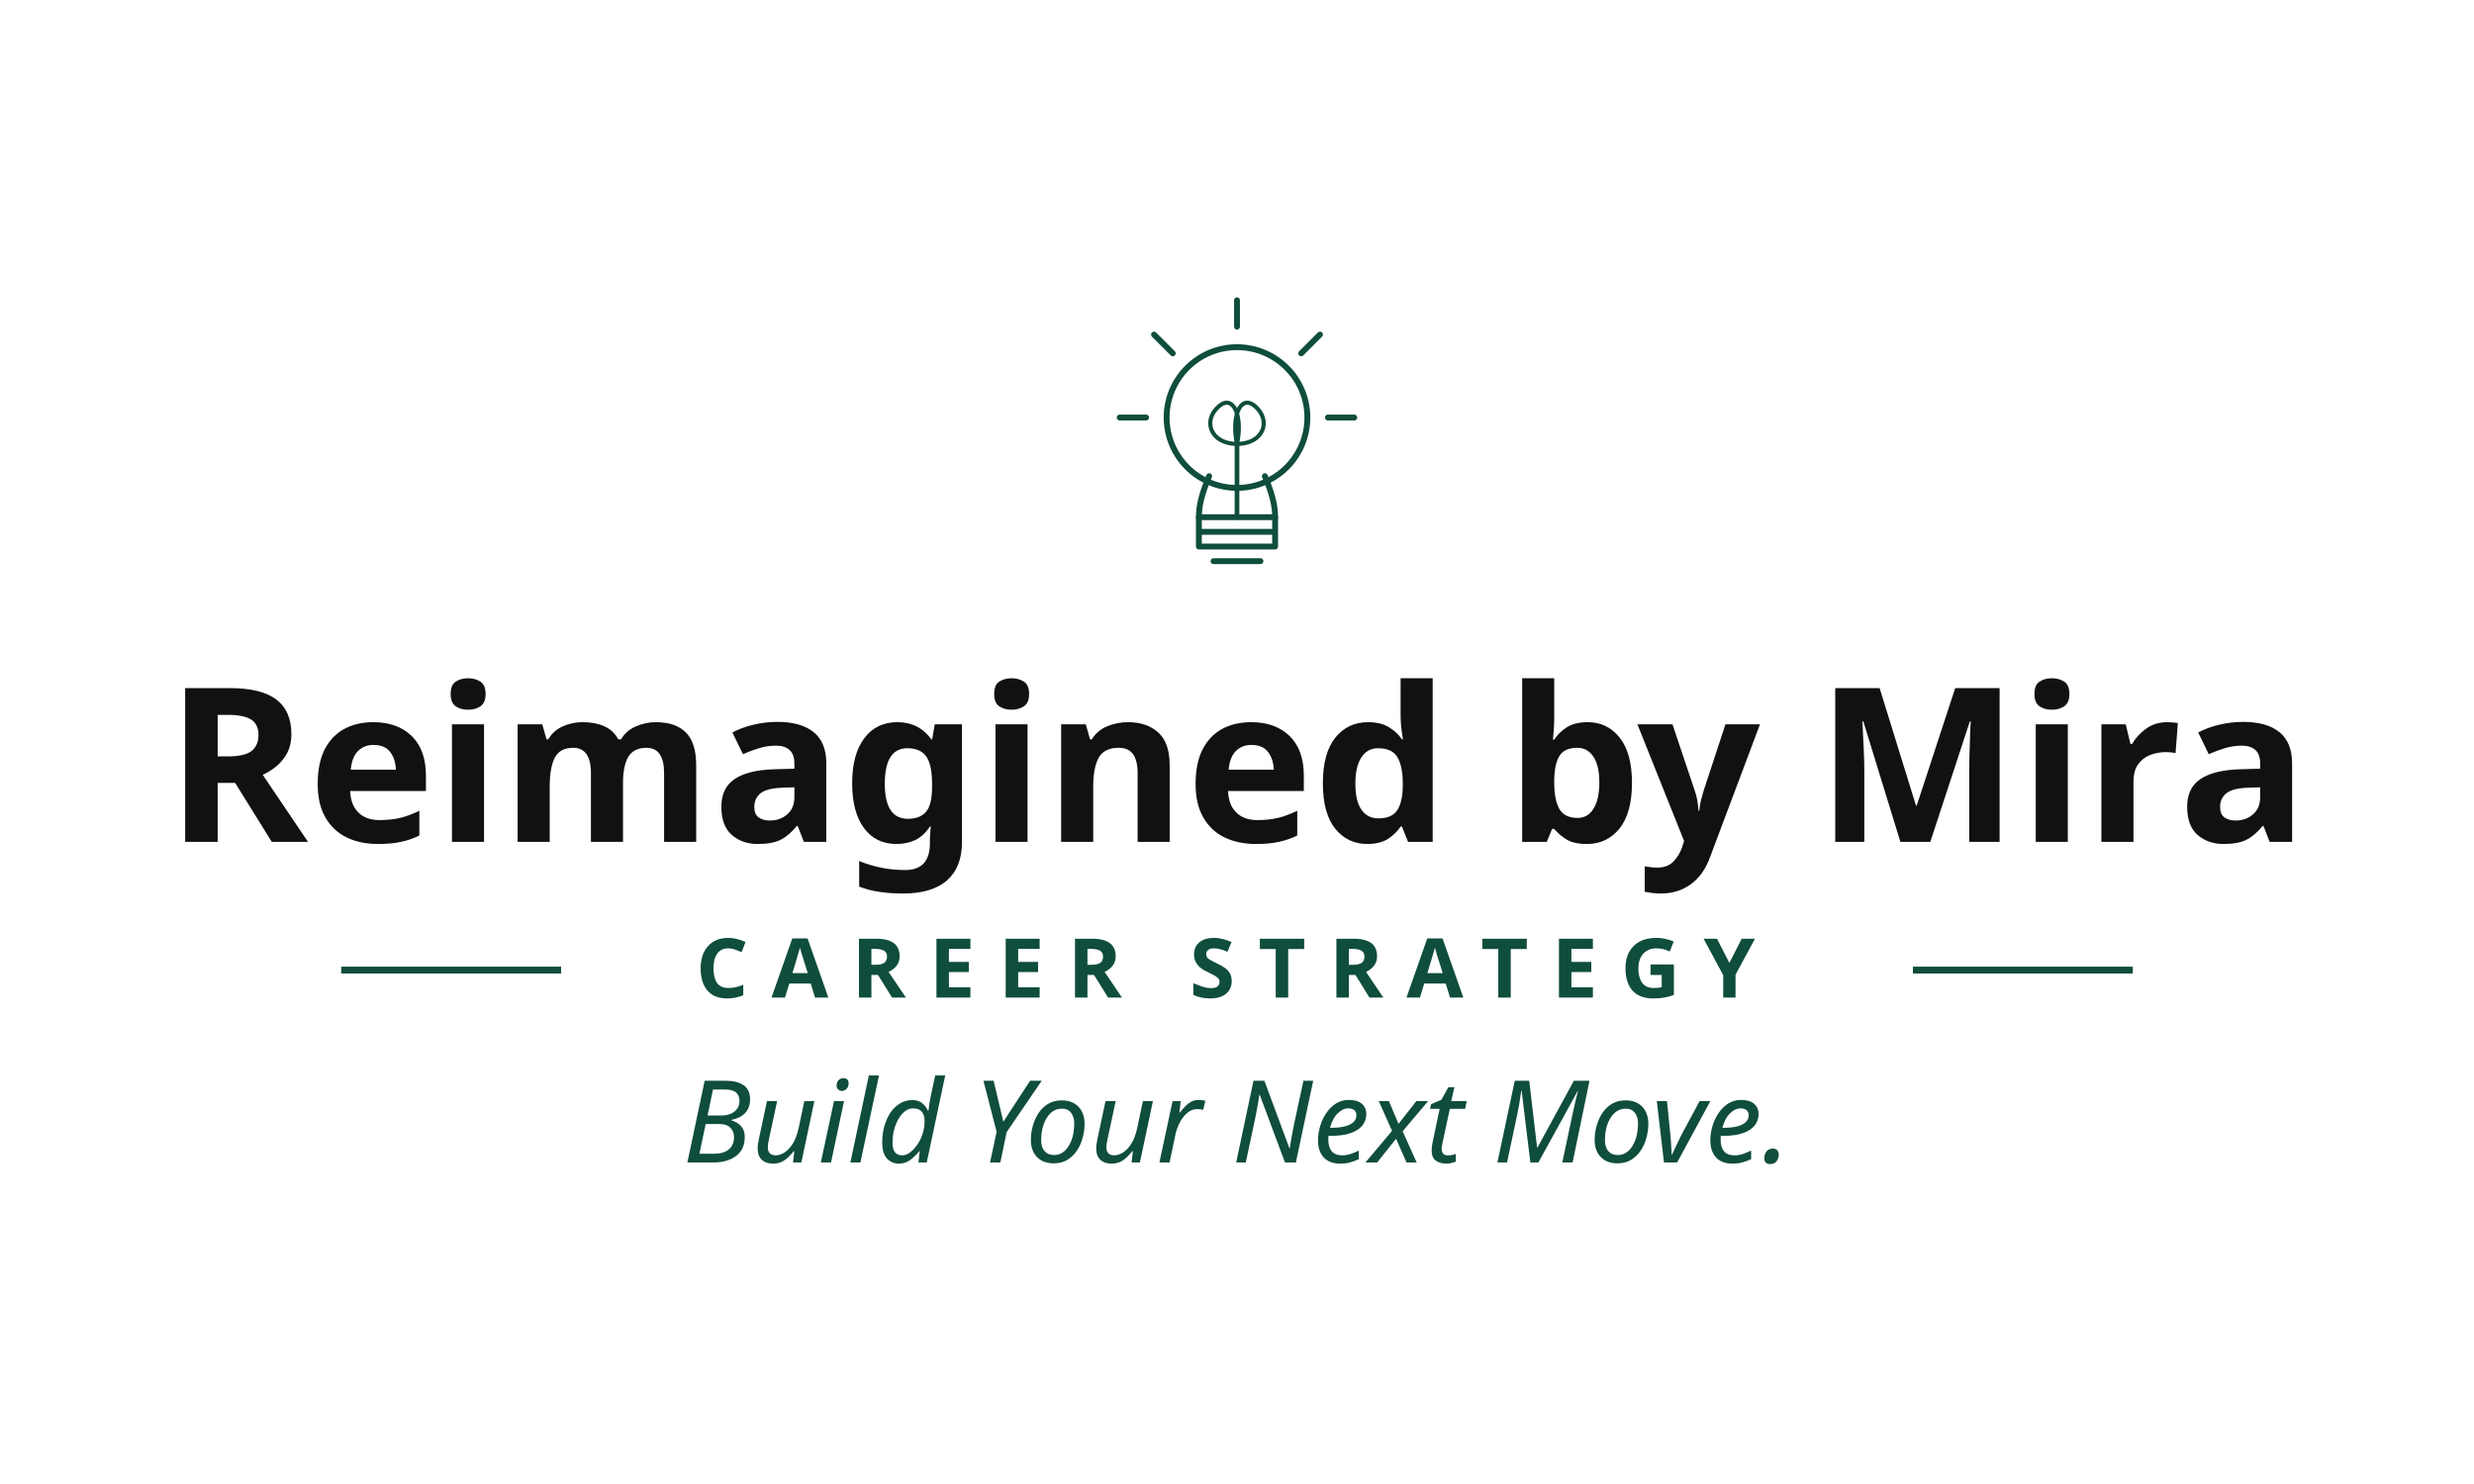
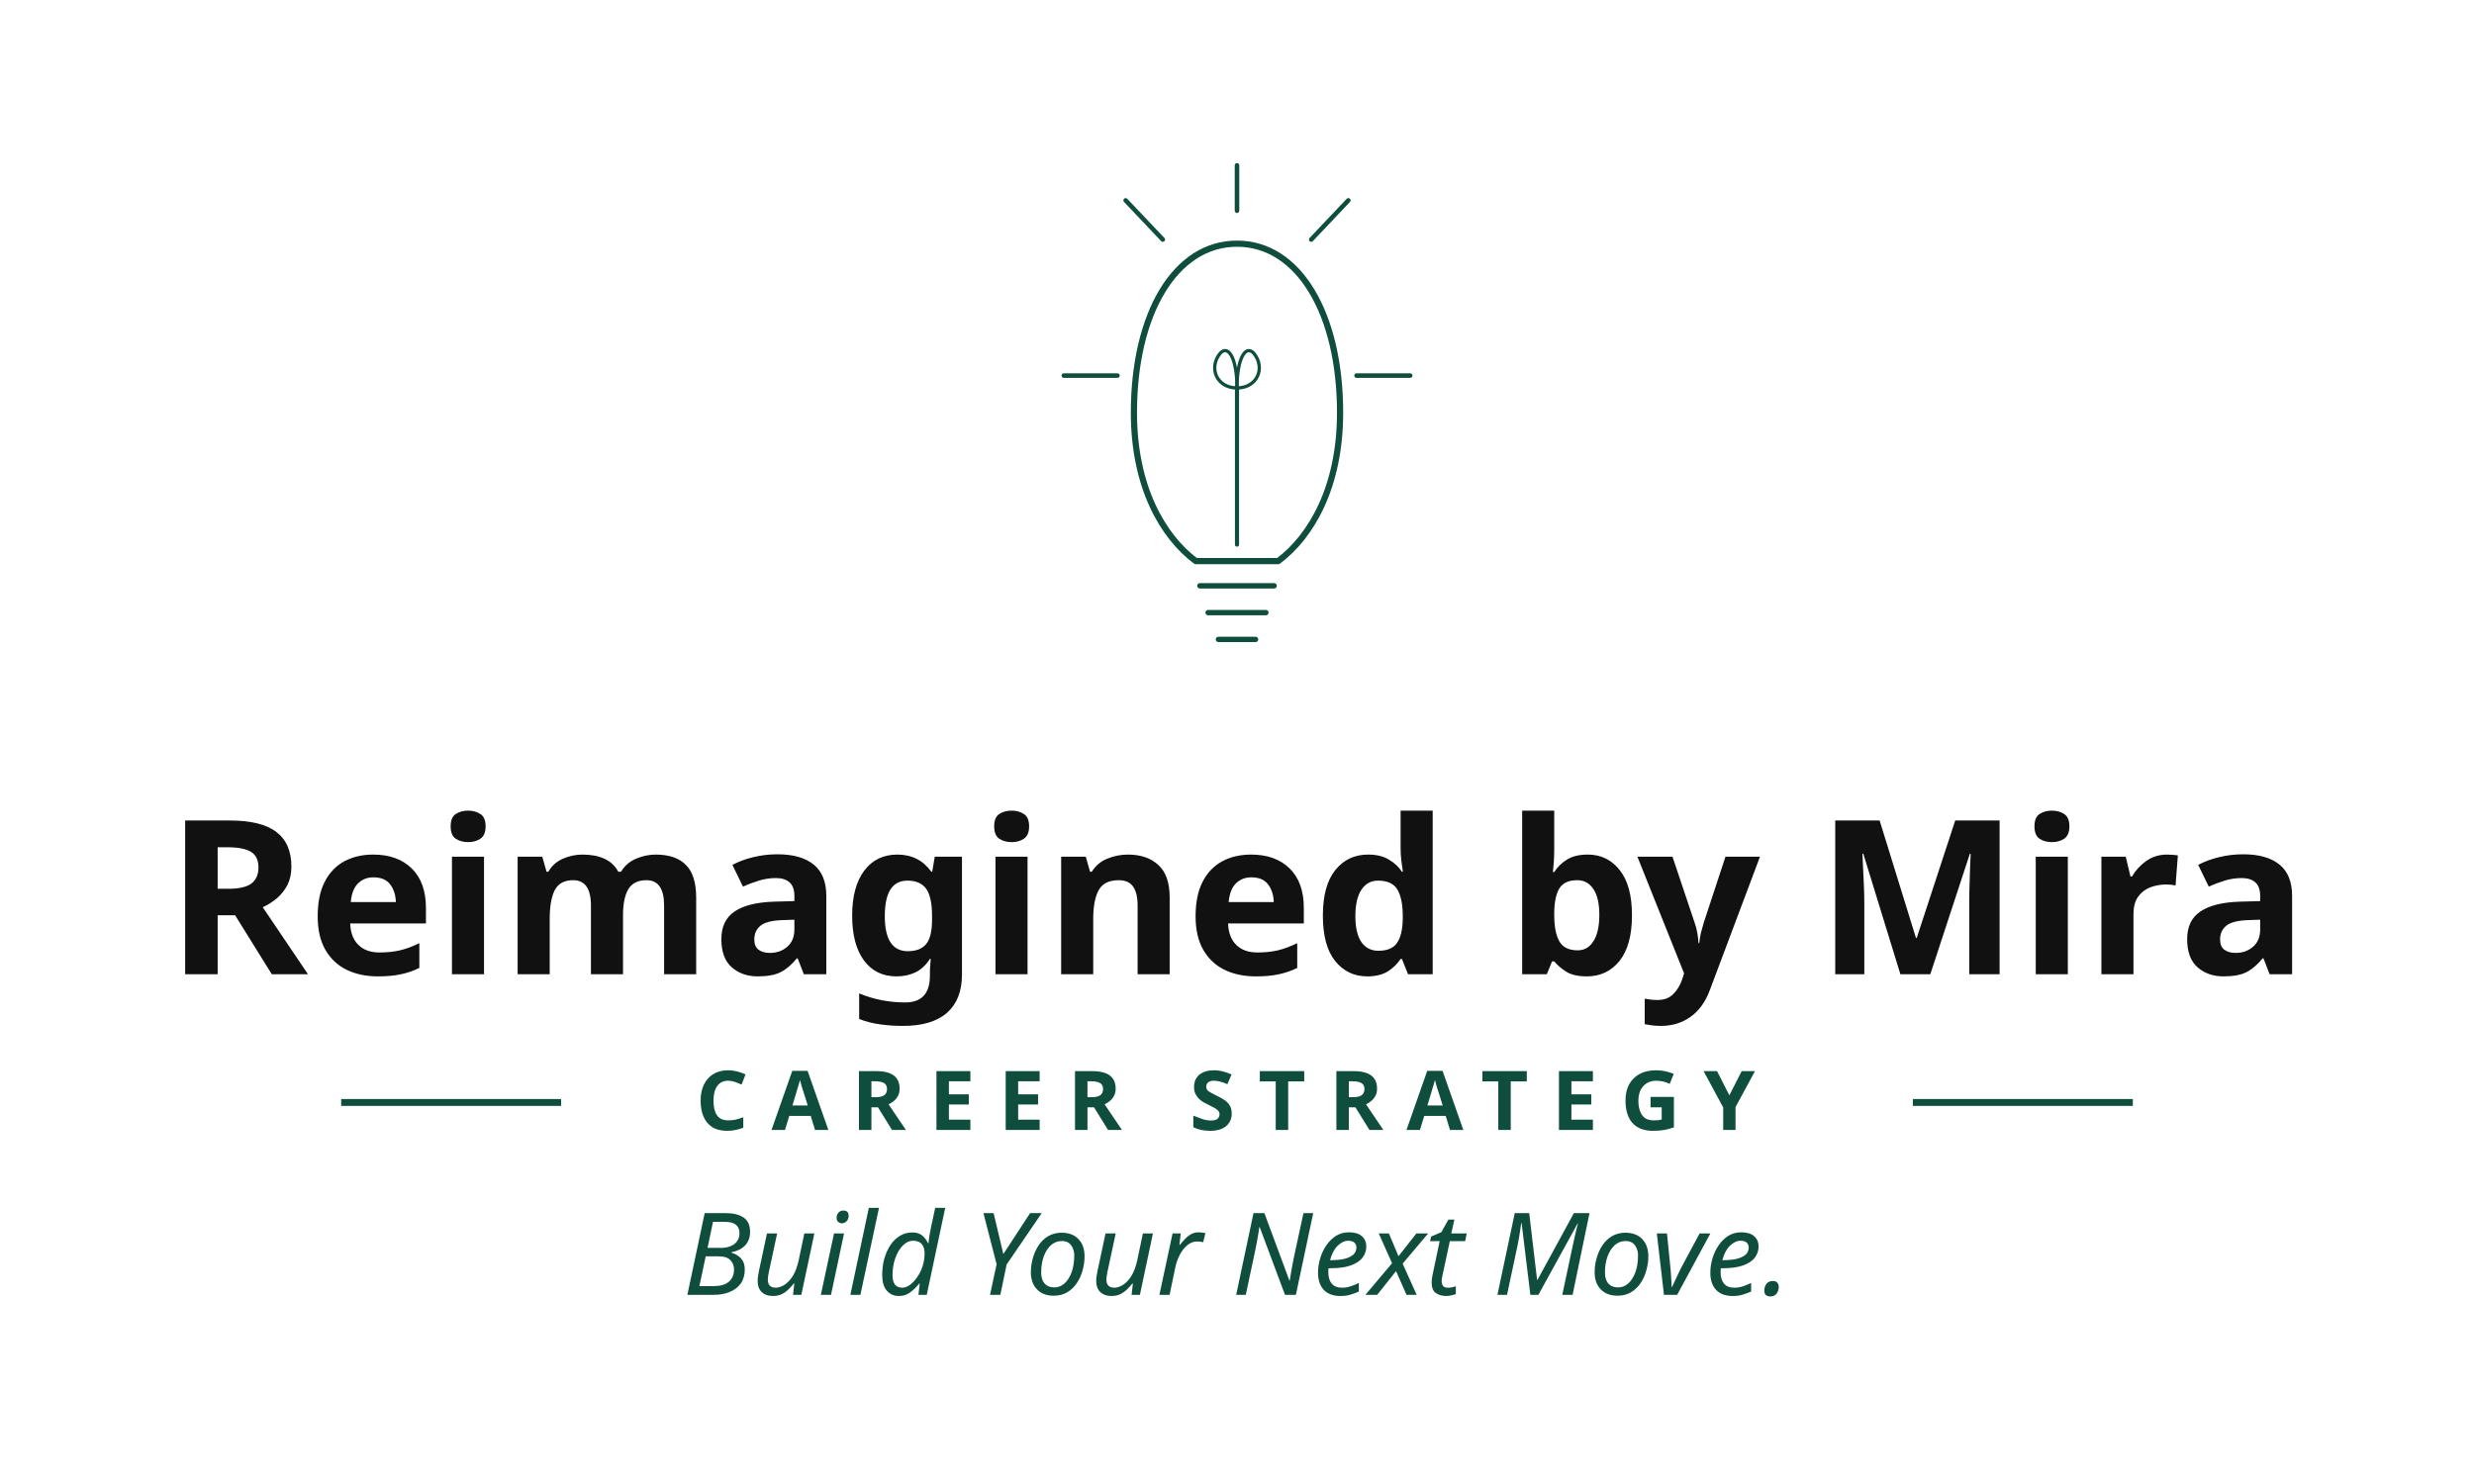
<svg xmlns="http://www.w3.org/2000/svg" width="3.75in" height="2.25in" viewBox="0 0 270.0 162.0">
  <rect x="0" y="0" width="270.0" height="162.0" fill="#FFFFFF" />
-   <g transform="translate(119.000,31.500) scale(0.32)" fill="none" stroke="#0F4D3C" stroke-linecap="round" stroke-linejoin="round">
-     <line x1="50" y1="13" x2="50" y2="4" stroke-width="2" />
-     <line x1="28.1" y1="22.1" x2="21.7" y2="15.7" stroke-width="2" />
-     <line x1="71.9" y1="22.1" x2="78.3" y2="15.7" stroke-width="2" />
-     <line x1="19" y1="44" x2="10" y2="44" stroke-width="2" />
-     <line x1="81" y1="44" x2="90" y2="44" stroke-width="2" />
-     <circle cx="50" cy="44" r="24" stroke-width="2" />
-     <path stroke-width="2" d="M 40.5,64 C 38,70 37,74 37,78 L 63,78 C 63,74 62,70 59.5,64" />
-     <path stroke-width="2" d="M 37,78 L 37,88 L 63,88 L 63,78" />
-     <line x1="38" y1="83" x2="62" y2="83" stroke-width="2" />
-     <line x1="42" y1="93" x2="58" y2="93" stroke-width="2" />
-     <path d="M 50,78 L 50,53" stroke-width="1.6" />
-     <path d="M 50,53 C 41,53 38,45 44,40 C 49,36 52,44 50,53 Z" stroke-width="1.4" />
-     <path d="M 50,53 C 59,53 62,45 56,40 C 51,36 48,44 50,53 Z" stroke-width="1.4" />
+   <g transform="translate(112.500,17.600) scale(0.45)" fill="none" stroke="#0F4D3C" stroke-linecap="round" stroke-linejoin="round">
+     <g stroke-width="1.1">
+       <line x1="50" y1="12" x2="50" y2="1" />
+       <line x1="32" y1="19" x2="23" y2="9.5" />
+       <line x1="68" y1="19" x2="77" y2="9.5" />
+       <line x1="21" y1="52" x2="8" y2="52" />
+       <line x1="79" y1="52" x2="92" y2="52" />
+     </g>
+     <path stroke-width="1.5" d="M 25,61              C 25,37 35,20 50,20              C 65,20 75,37 75,61              C 75,79 68,91 60,97              L 40,97              C 32,91 25,79 25,61              Z" />
+     <g stroke-width="1.3">
+       <line x1="41" y1="103" x2="59" y2="103" />
+       <line x1="43" y1="109.5" x2="57" y2="109.5" />
+       <line x1="45.5" y1="116" x2="54.5" y2="116" />
+     </g>
+     <path stroke-width="1.0" d="M 50,93 L 50,55" />
+     <path stroke-width="0.8" d="M 50,55 C 45,55 43,50 46,46.5 C 48,44.5 50,48 50,55 Z" />
+     <path stroke-width="0.8" d="M 50,55 C 55,55 57,50 54,46.5 C 52,44.5 50,48 50,55 Z" />
  </g>
-   <text x="135.000" y="91.900" text-anchor="middle" font-family="EB Garamond" font-size="23.5" font-weight="600" font-style="normal" fill="#111111">Reimagined by Mira</text>
-   <line x1="37.235" y1="105.900" x2="61.235" y2="105.900" stroke="#0F4D3C" stroke-width="0.75" />
-   <line x1="208.765" y1="105.900" x2="232.765" y2="105.900" stroke="#0F4D3C" stroke-width="0.75" />
-   <text x="133.740" y="108.900" text-anchor="middle" font-family="Montserrat" font-size="9.0" font-weight="600" font-style="normal" fill="#0F4D3C" letter-spacing="2.520">CAREER STRATEGY</text>
-   <text x="135.000" y="126.900" text-anchor="middle" font-family="EB Garamond" font-size="12.5" font-weight="normal" font-style="italic" fill="#0F4D3C">Build Your Next Move.</text>
+   <text x="135.000" y="106.350" text-anchor="middle" font-family="EB Garamond" font-size="23.5" font-weight="600" font-style="normal" fill="#111111">Reimagined by Mira</text>
+   <line x1="37.235" y1="120.350" x2="61.235" y2="120.350" stroke="#0F4D3C" stroke-width="0.75" />
+   <line x1="208.765" y1="120.350" x2="232.765" y2="120.350" stroke="#0F4D3C" stroke-width="0.75" />
+   <text x="133.740" y="123.350" text-anchor="middle" font-family="Montserrat" font-size="9.0" font-weight="600" font-style="normal" fill="#0F4D3C" letter-spacing="2.520">CAREER STRATEGY</text>
+   <text x="135.000" y="141.350" text-anchor="middle" font-family="EB Garamond" font-size="12.5" font-weight="normal" font-style="italic" fill="#0F4D3C">Build Your Next Move.</text>
</svg>
